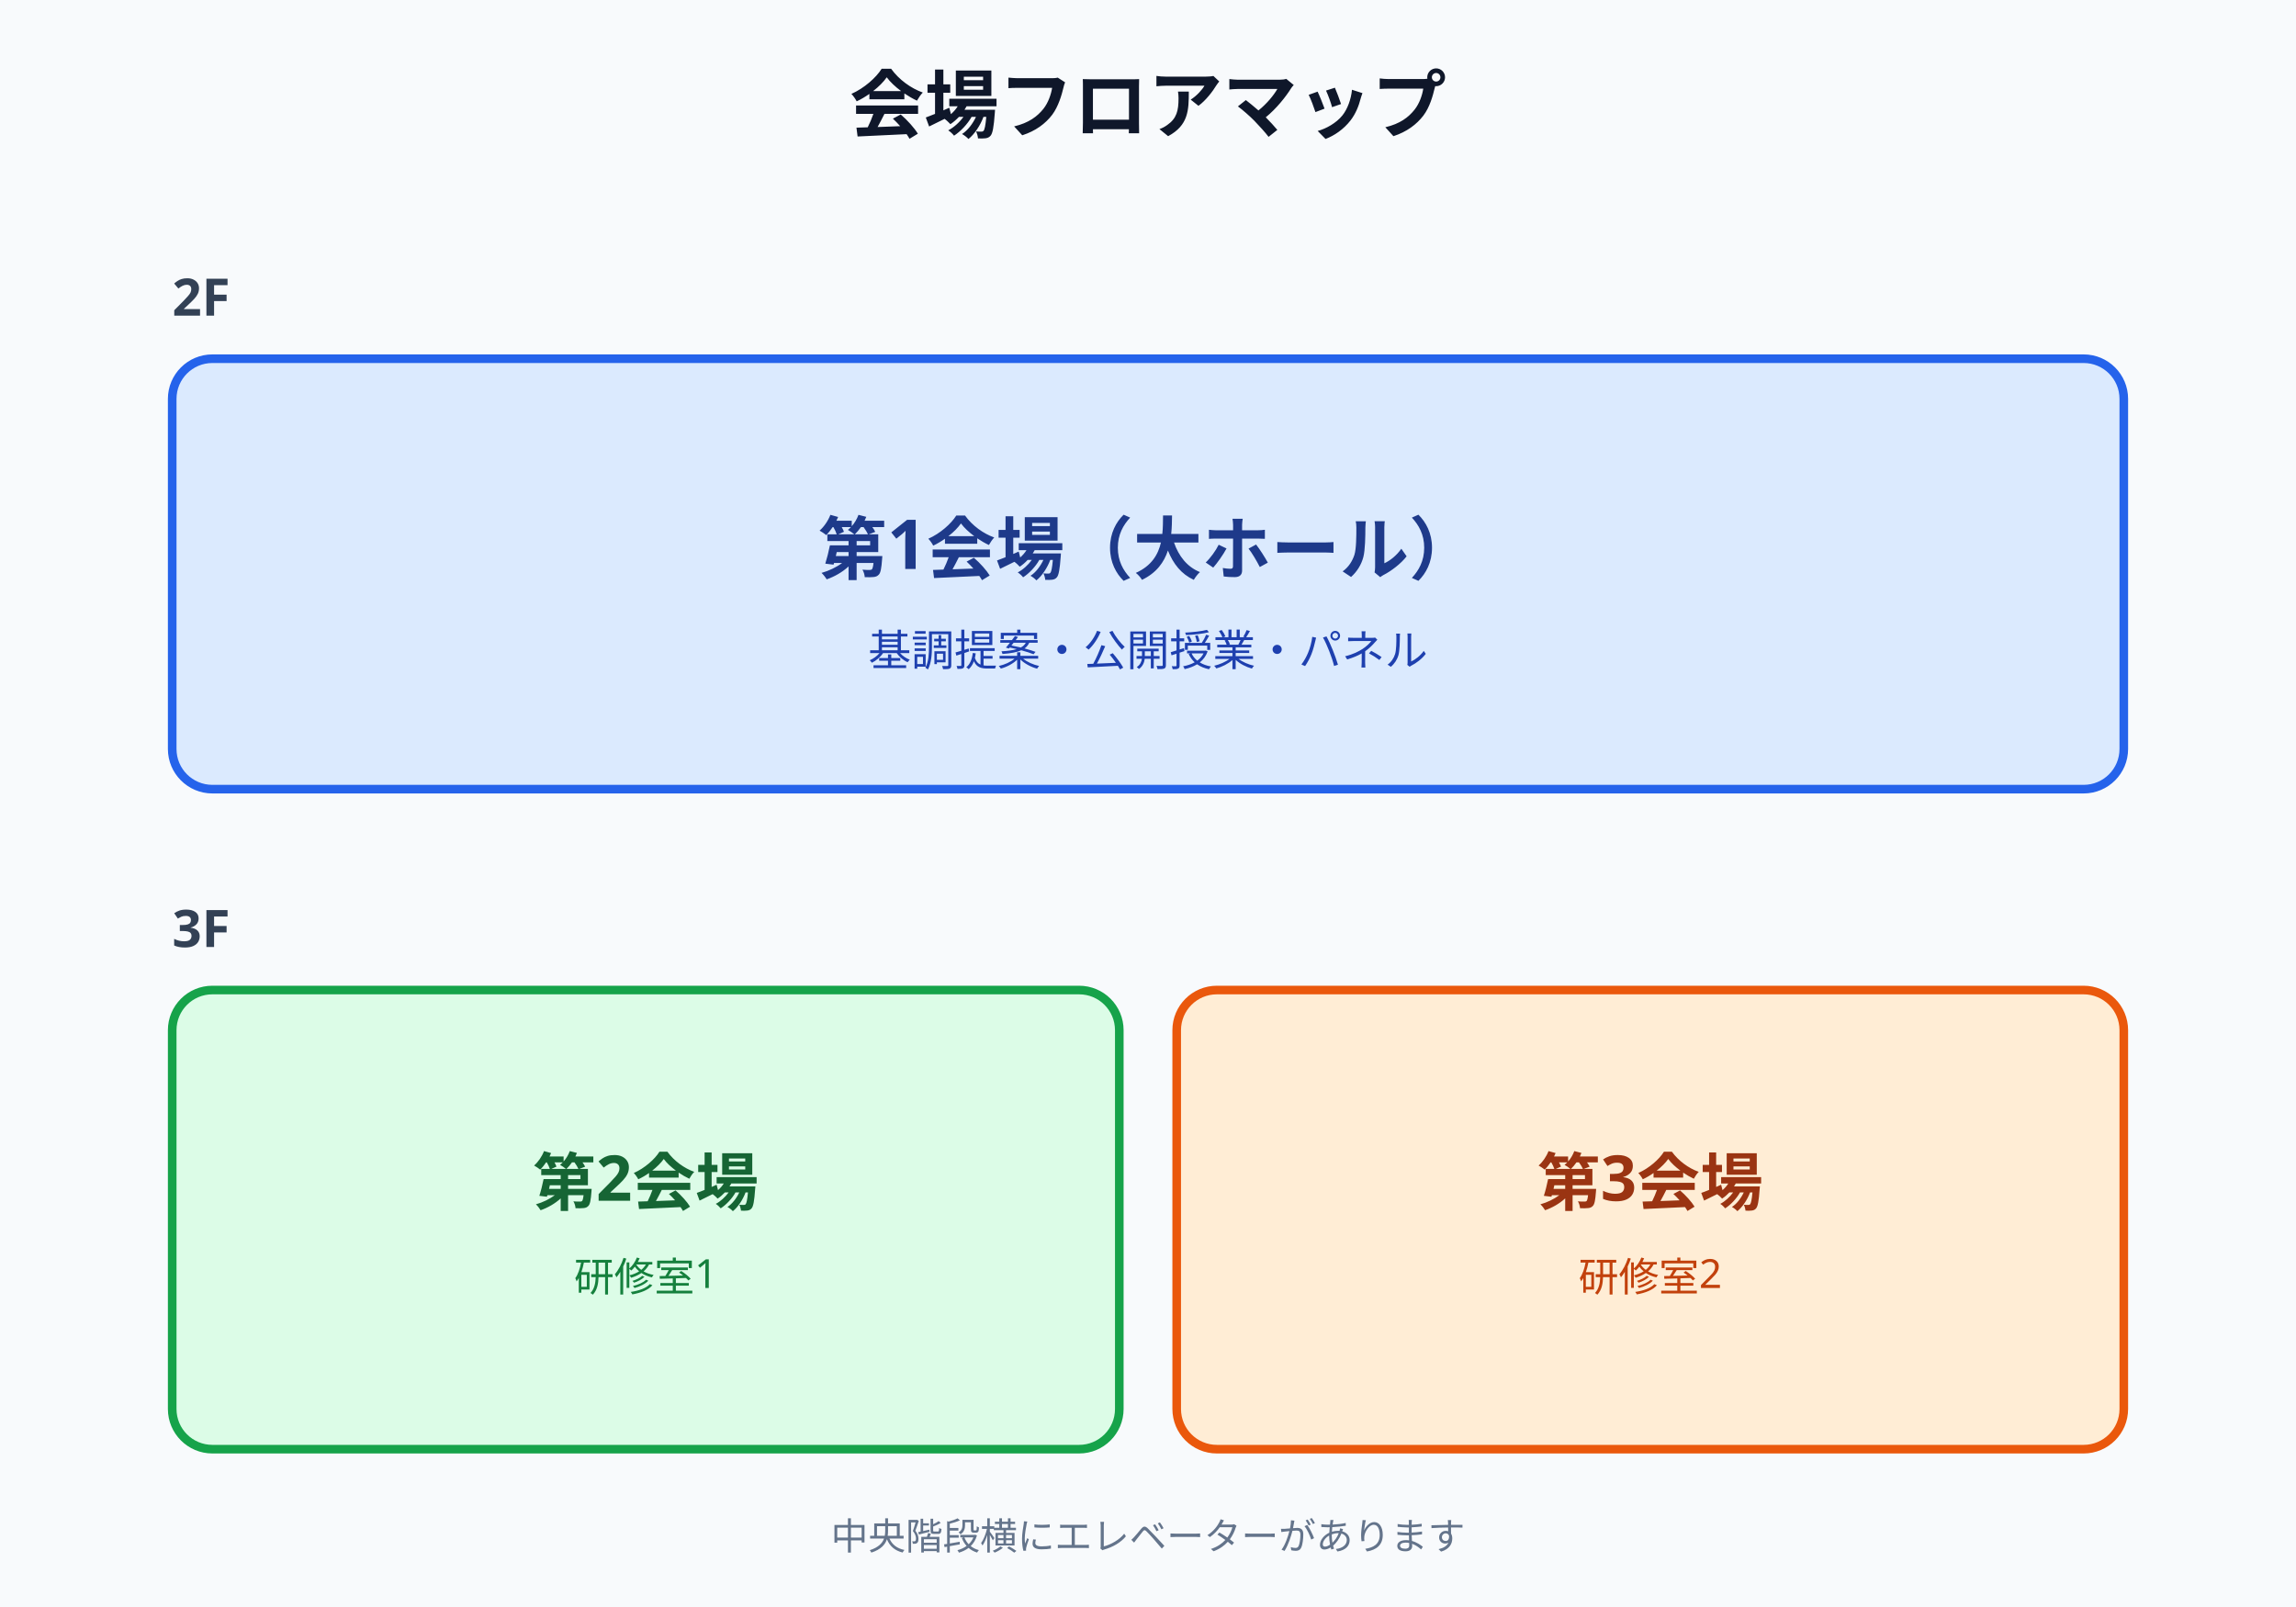
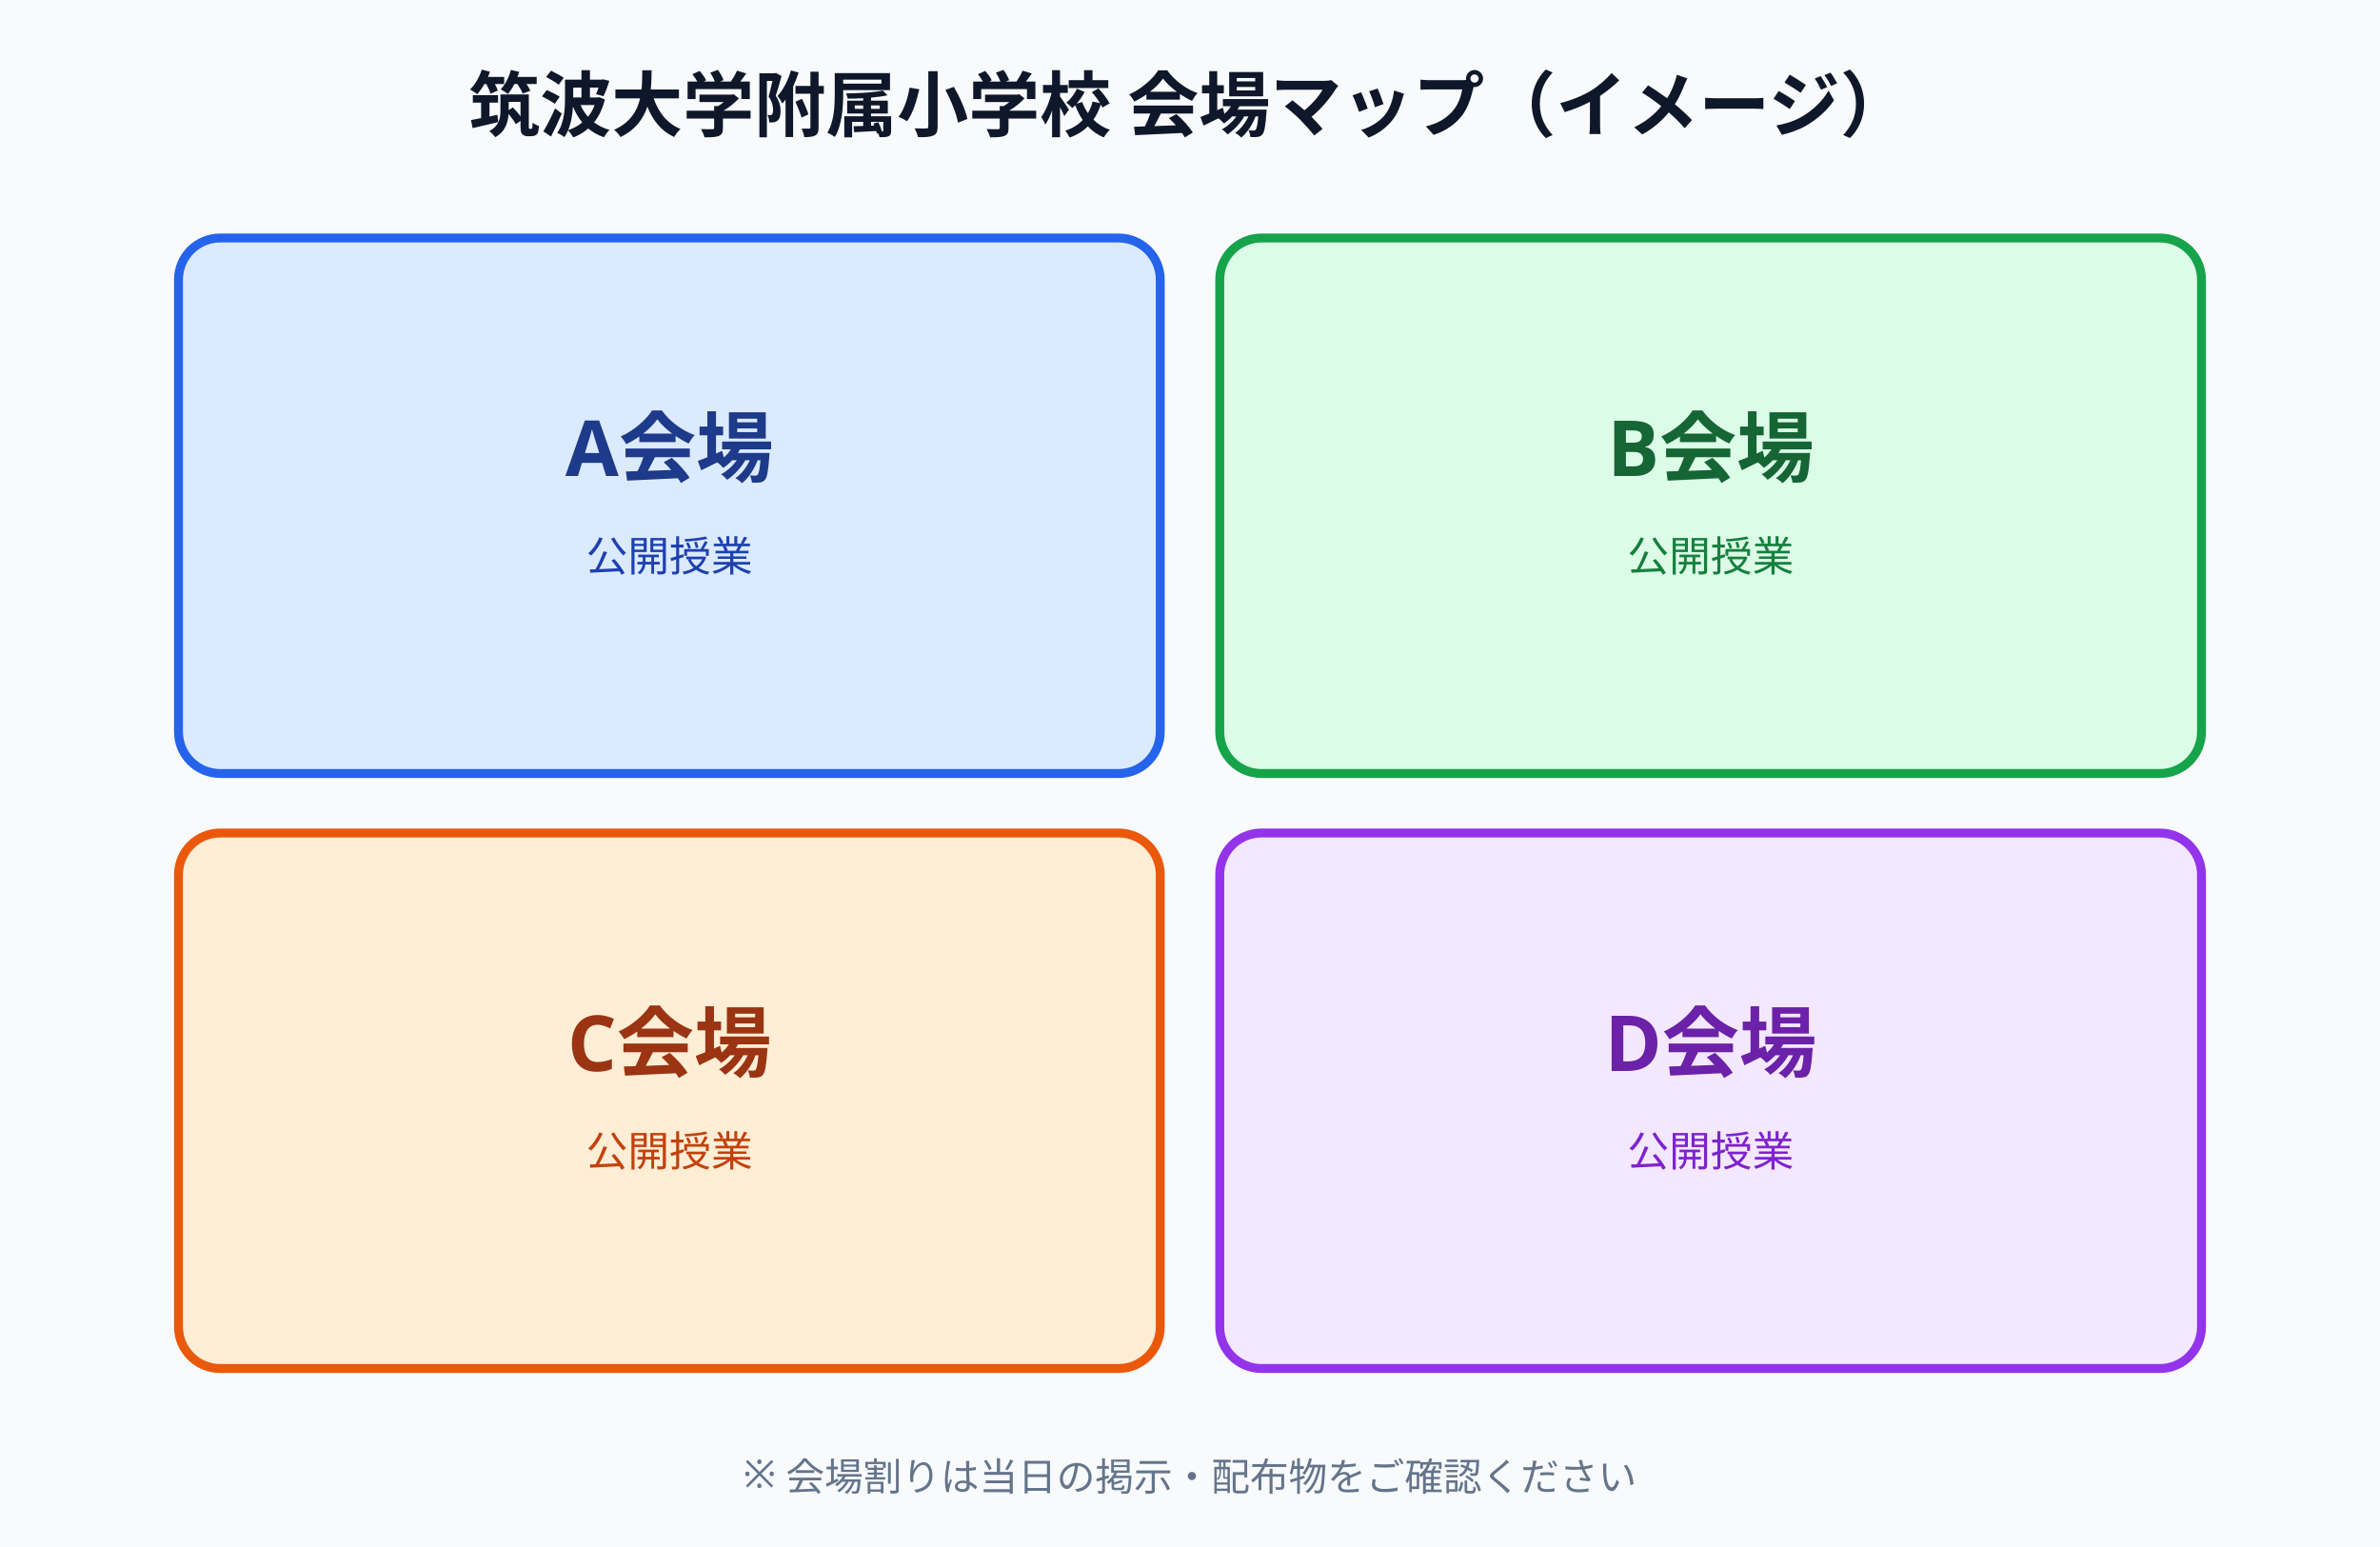
- <svg xmlns="http://www.w3.org/2000/svg" viewBox="0 0 800 560" width="800" height="560" font-family="'Hiragino Sans','Yu Gothic',sans-serif">
-   <rect width="800" height="560" fill="#f8fafc" />
-   <text x="400" y="46" font-size="26" font-weight="700" text-anchor="middle" fill="#0f172a">会場フロアマップ</text>
-   <text x="60" y="110" font-size="18" font-weight="700" fill="#334155">2F</text>
-   <rect x="60" y="125" width="680" height="150" rx="14" fill="#dbeafe" stroke="#2563eb" stroke-width="3" />
-   <text x="400" y="200" font-size="24" font-weight="700" text-anchor="middle" fill="#1e3a8a">第1会場（大ホール）</text>
-   <text x="400" y="232" font-size="15" text-anchor="middle" fill="#1e40af">基調提案・公開授業・パネル</text>
-   <text x="60" y="330" font-size="18" font-weight="700" fill="#334155">3F</text>
-   <rect x="60" y="345" width="330" height="160" rx="14" fill="#dcfce7" stroke="#16a34a" stroke-width="3" />
-   <text x="225" y="420" font-size="22" font-weight="700" text-anchor="middle" fill="#166534">第2会場</text>
-   <text x="225" y="450" font-size="14" text-anchor="middle" fill="#15803d">研修室1</text>
-   <rect x="410" y="345" width="330" height="160" rx="14" fill="#ffedd5" stroke="#ea580c" stroke-width="3" />
-   <text x="575" y="420" font-size="22" font-weight="700" text-anchor="middle" fill="#9a3412">第3会場</text>
-   <text x="575" y="450" font-size="14" text-anchor="middle" fill="#c2410c">研修室2</text>
-   <text x="400" y="540" font-size="13" text-anchor="middle" fill="#64748b">中央階段横にエレベーターがあります</text>
+ <svg xmlns="http://www.w3.org/2000/svg" viewBox="0 0 800 520" width="800" height="520" font-family="'Hiragino Sans','Yu Gothic',sans-serif">
+   <rect width="800" height="520" fill="#f8fafc" />
+   <text x="400" y="44" font-size="24" font-weight="700" text-anchor="middle" fill="#0f172a">筑波大学附属小学校 会場マップ（イメージ）</text>
+   <rect x="60" y="80" width="330" height="180" rx="14" fill="#dbeafe" stroke="#2563eb" stroke-width="3" />
+   <text x="225" y="160" font-size="26" font-weight="700" text-anchor="middle" fill="#1e3a8a">A会場</text>
+   <text x="225" y="192" font-size="14" text-anchor="middle" fill="#1e40af">公開授業</text>
+   <rect x="410" y="80" width="330" height="180" rx="14" fill="#dcfce7" stroke="#16a34a" stroke-width="3" />
+   <text x="575" y="160" font-size="26" font-weight="700" text-anchor="middle" fill="#166534">B会場</text>
+   <text x="575" y="192" font-size="14" text-anchor="middle" fill="#15803d">公開授業</text>
+   <rect x="60" y="280" width="330" height="180" rx="14" fill="#ffedd5" stroke="#ea580c" stroke-width="3" />
+   <text x="225" y="360" font-size="26" font-weight="700" text-anchor="middle" fill="#9a3412">C会場</text>
+   <text x="225" y="392" font-size="14" text-anchor="middle" fill="#c2410c">公開授業</text>
+   <rect x="410" y="280" width="330" height="180" rx="14" fill="#f3e8ff" stroke="#9333ea" stroke-width="3" />
+   <text x="575" y="360" font-size="26" font-weight="700" text-anchor="middle" fill="#6b21a8">D会場</text>
+   <text x="575" y="392" font-size="14" text-anchor="middle" fill="#7e22ce">公開授業</text>
+   <text x="400" y="500" font-size="13" text-anchor="middle" fill="#64748b">※ 会場割りは当日の掲示・配布物をご確認ください</text>
</svg>
